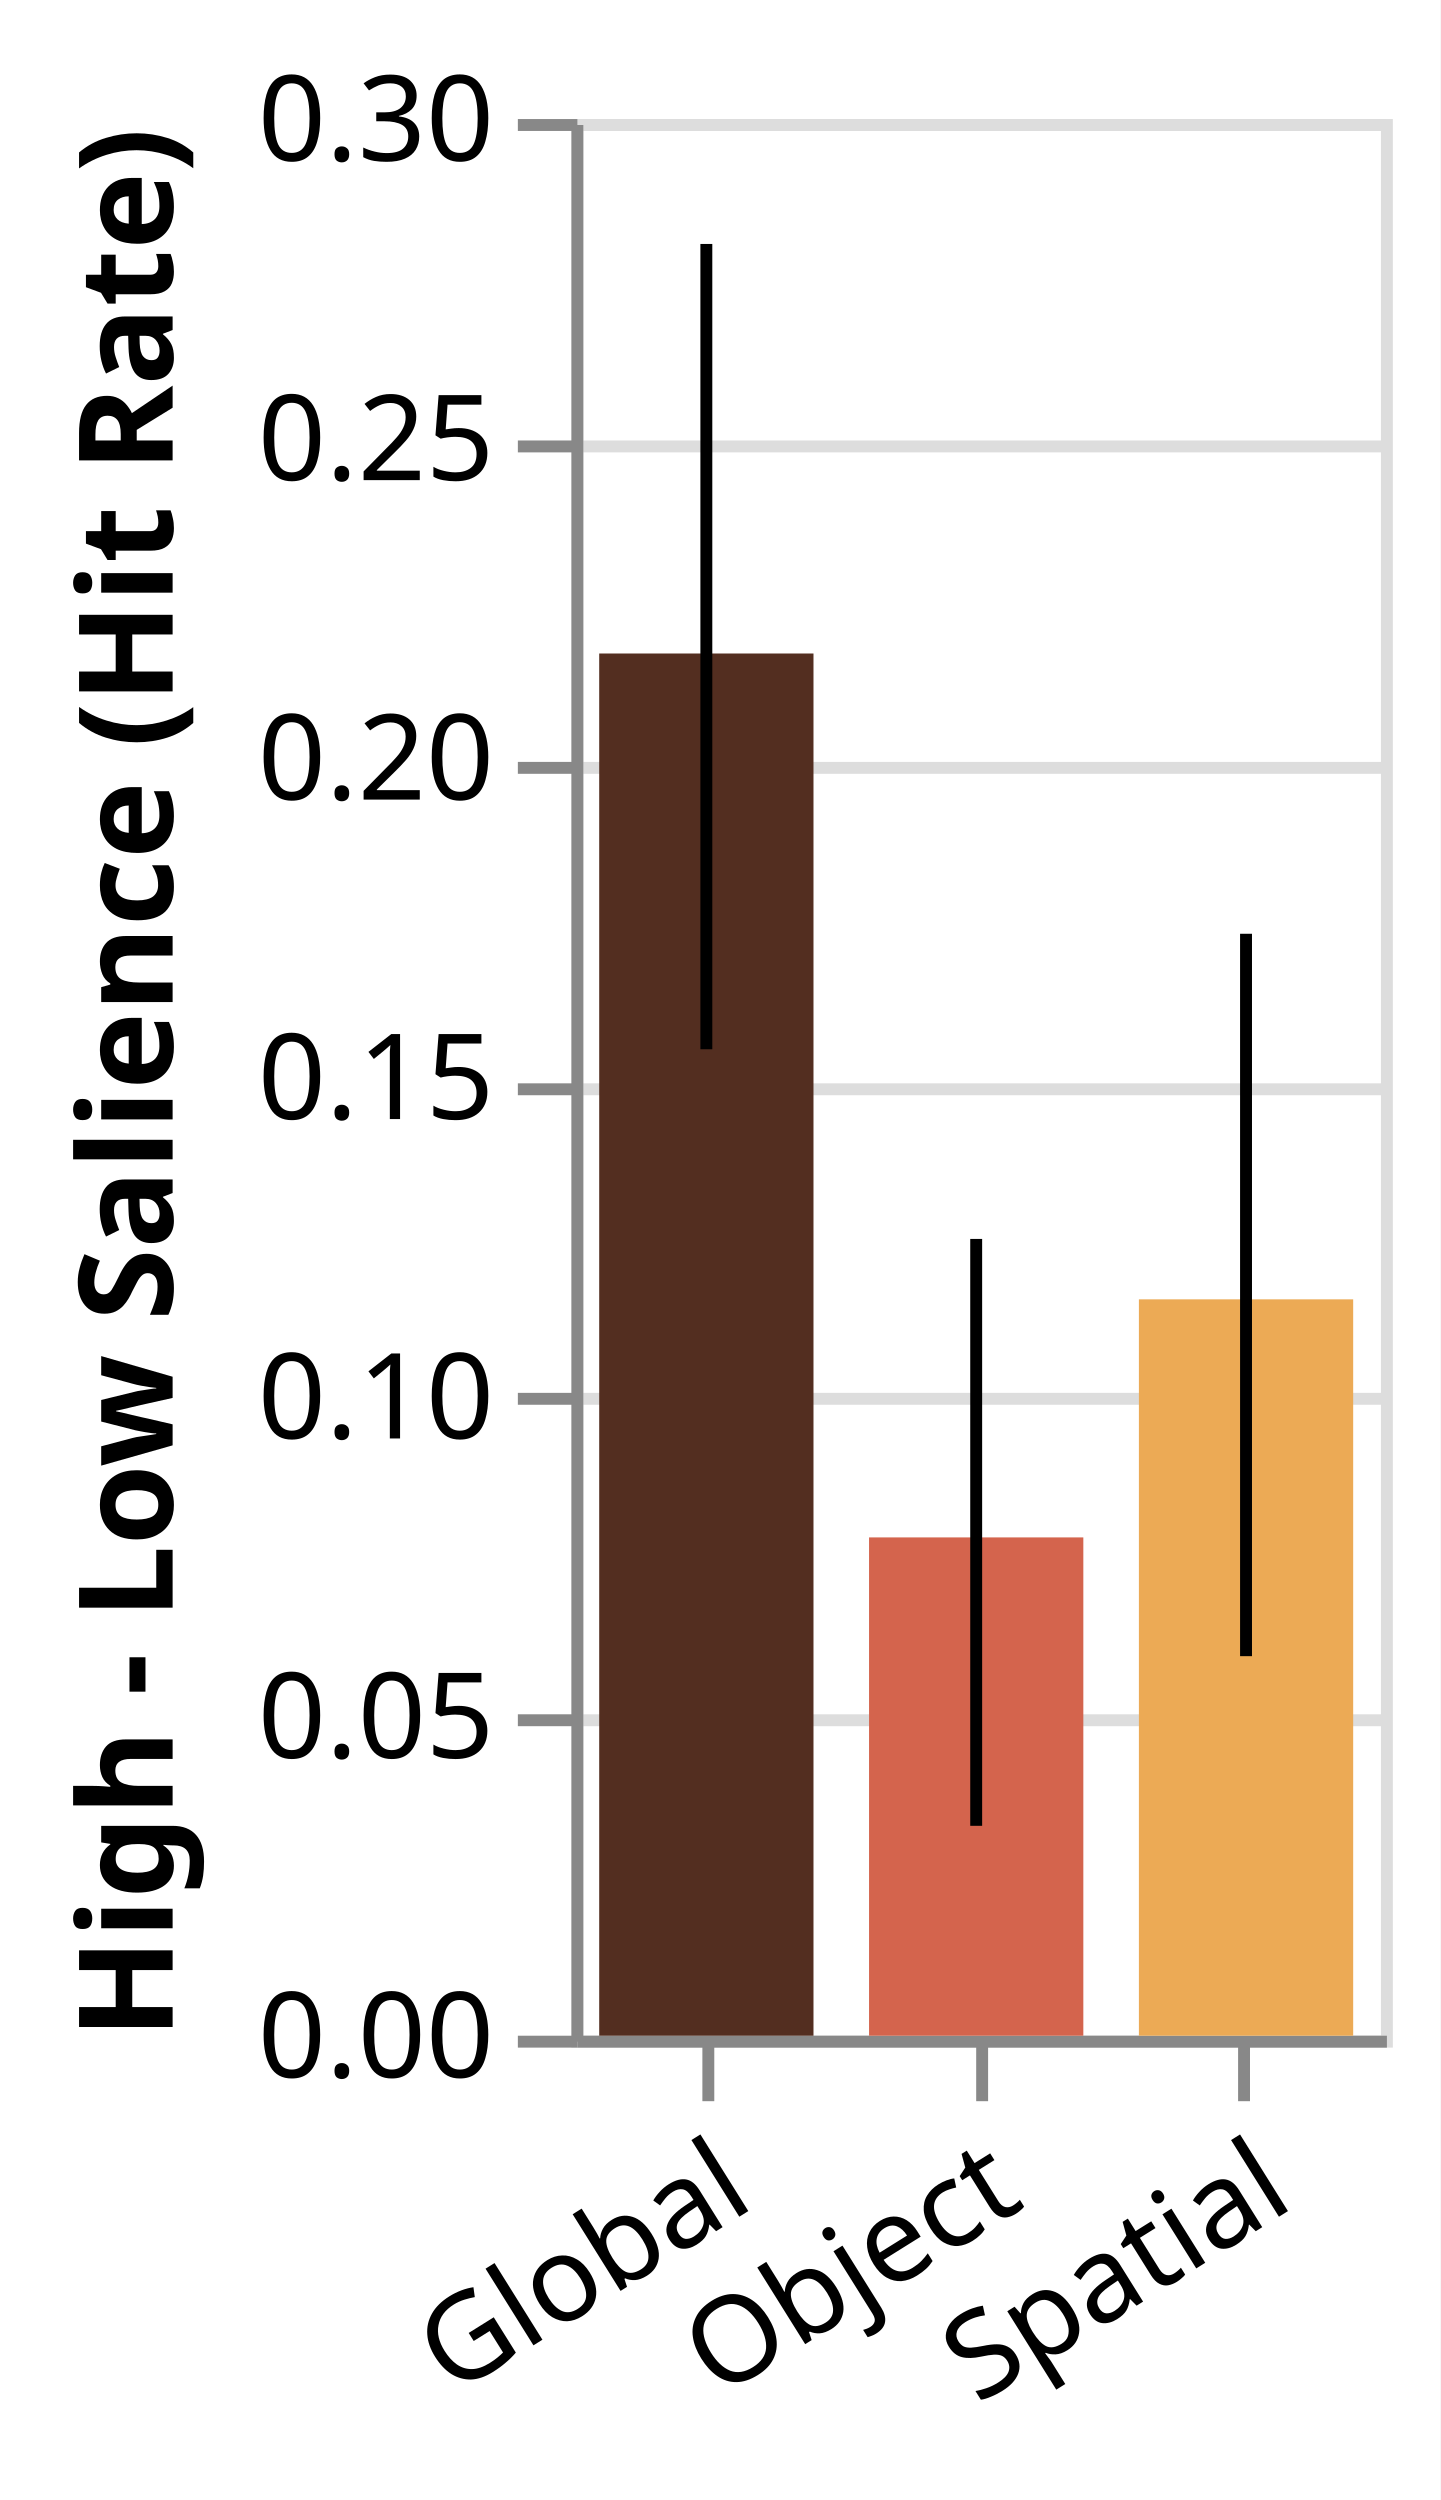
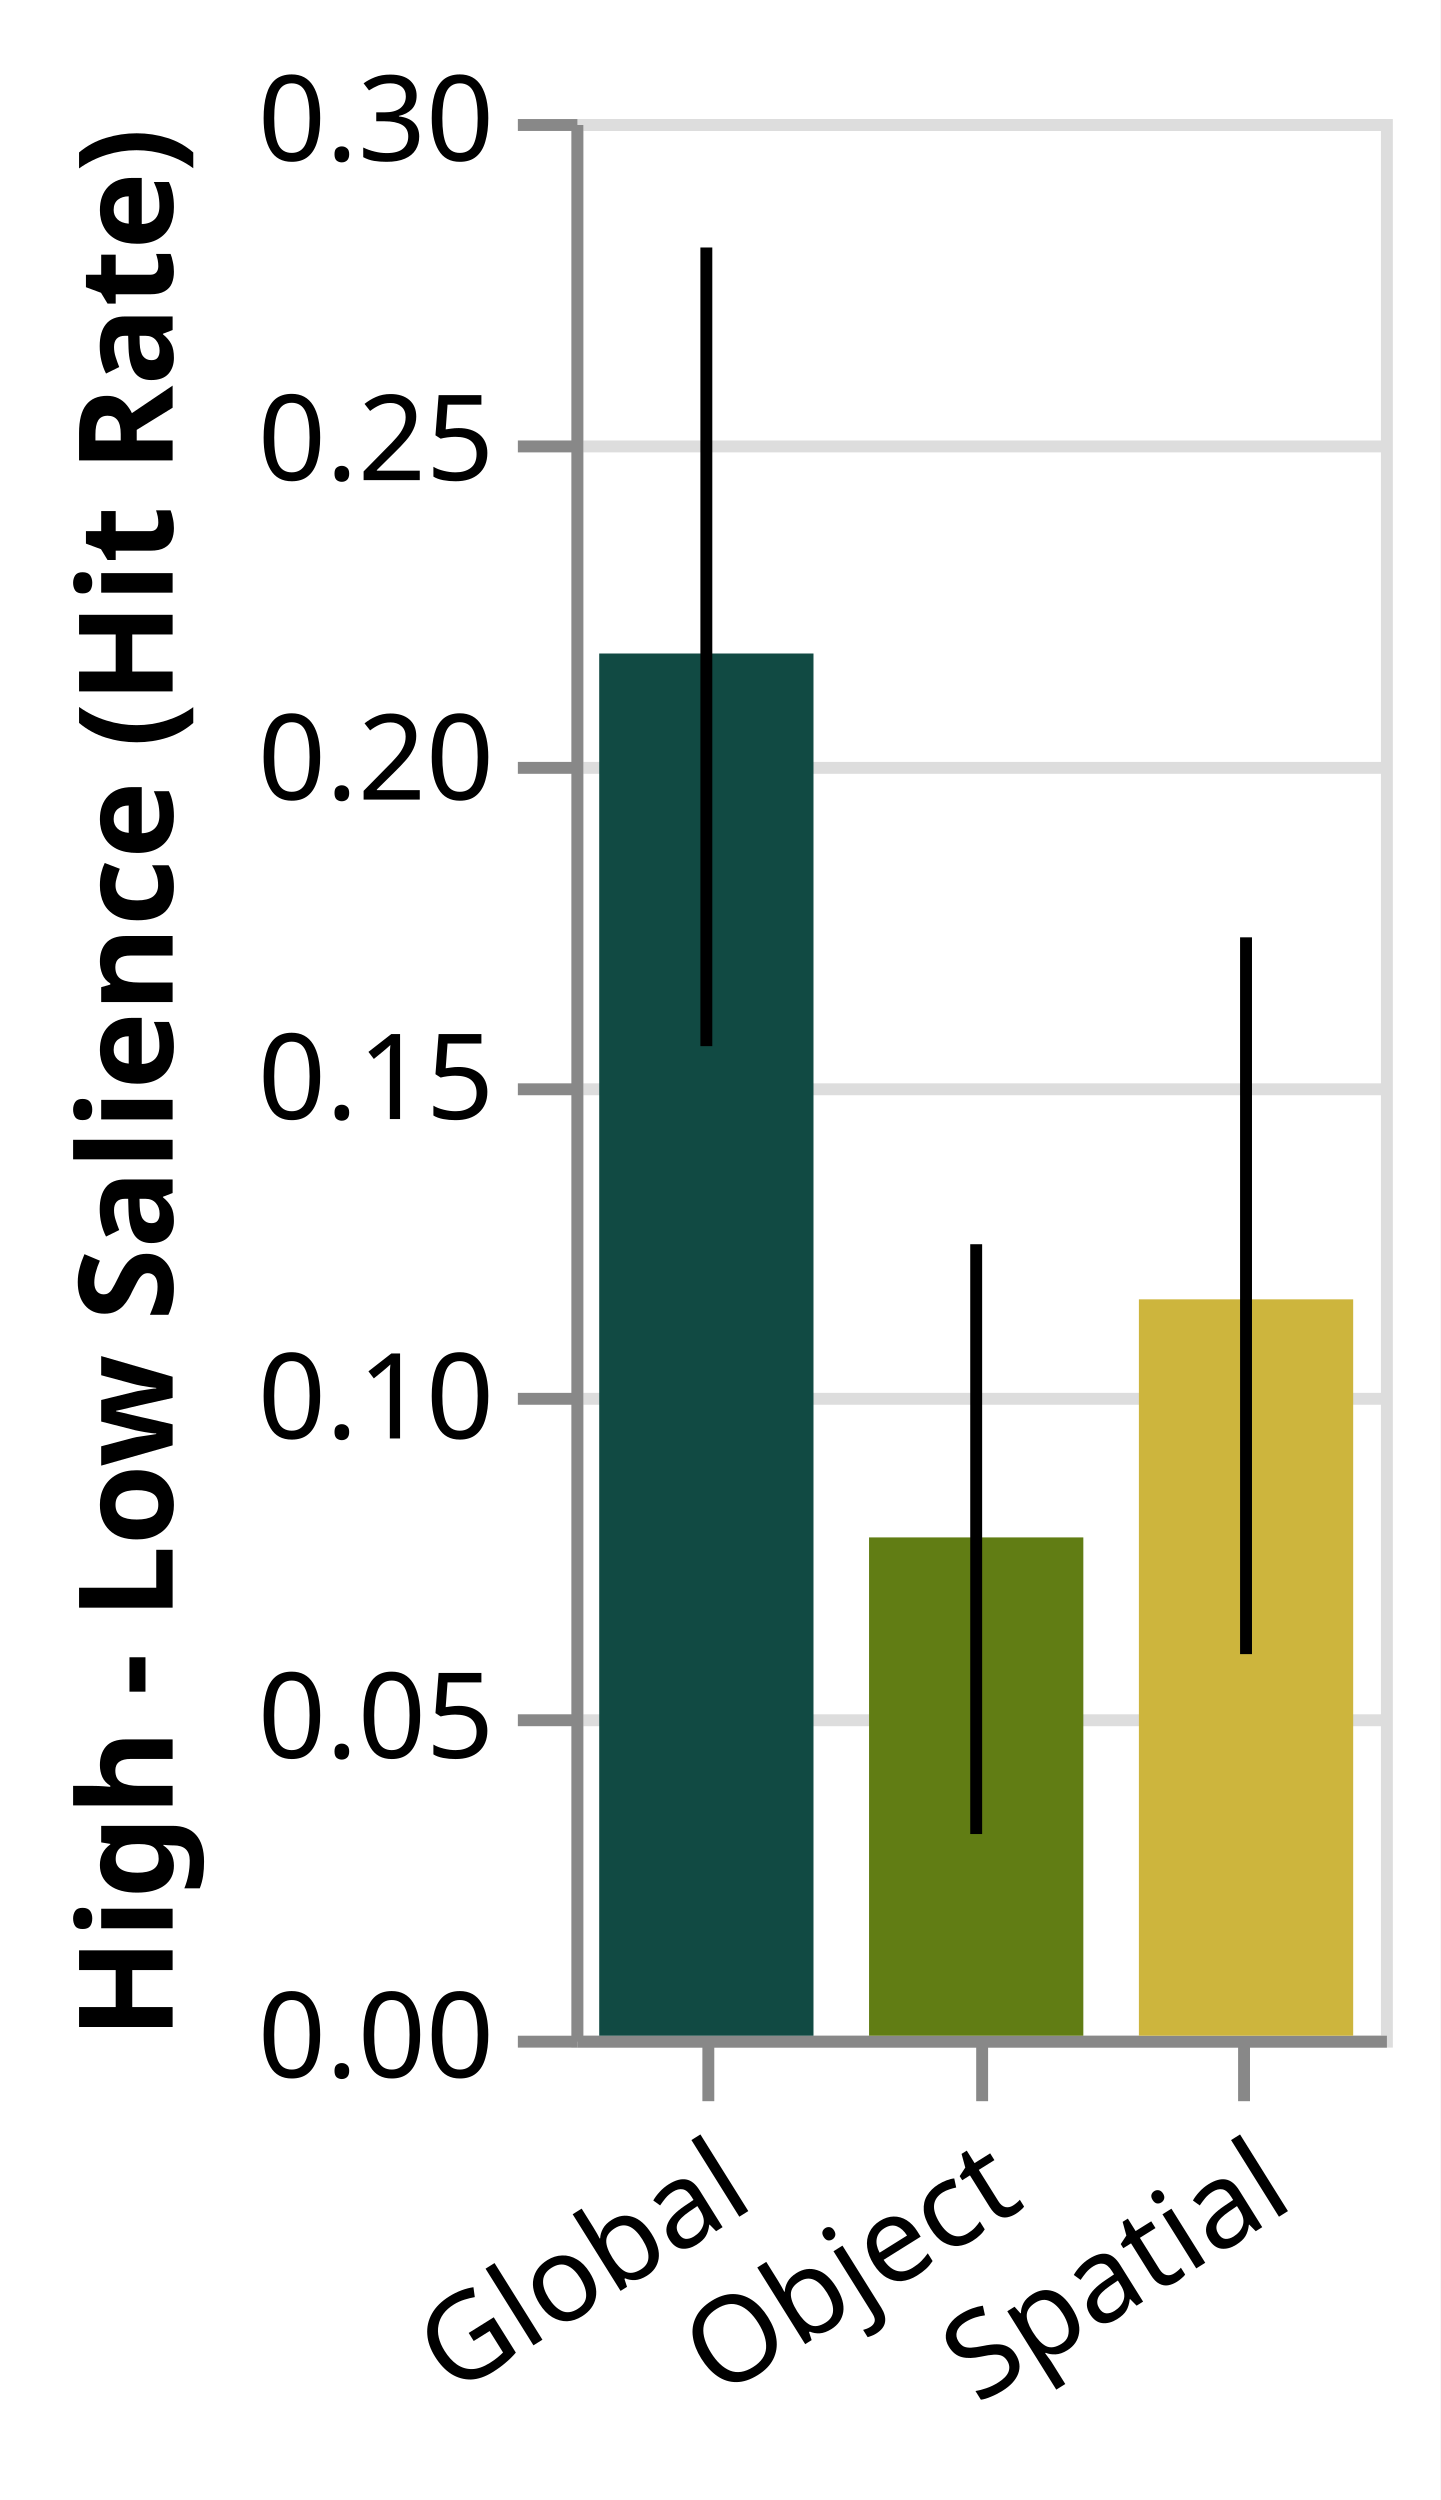
<svg xmlns="http://www.w3.org/2000/svg" class="marks" width="121" height="210" viewBox="0 0 121 210" version="1.1">
  <rect width="121" height="210" fill="white" />
  <g fill="none" stroke-miterlimit="10" transform="translate(48,10)">
    <g class="mark-group role-frame root" role="graphics-object" aria-roledescription="group mark container">
      <g transform="translate(0,0)">
        <path class="background" aria-hidden="true" d="M0.5,0.5h68v161h-68Z" stroke="#ddd" />
        <g>
          <g class="mark-group role-axis" aria-hidden="true">
            <g transform="translate(0.5,0.5)">
              <path class="background" aria-hidden="true" d="M0,0h0v0h0Z" pointer-events="none" />
              <g>
                <g class="mark-rule role-axis-grid" pointer-events="none">
                  <line transform="translate(0,161)" x2="68" y2="0" stroke="#ddd" stroke-width="1" opacity="1" />
                  <line transform="translate(0,134)" x2="68" y2="0" stroke="#ddd" stroke-width="1" opacity="1" />
                  <line transform="translate(0,107)" x2="68" y2="0" stroke="#ddd" stroke-width="1" opacity="1" />
                  <line transform="translate(0,81)" x2="68" y2="0" stroke="#ddd" stroke-width="1" opacity="1" />
                  <line transform="translate(0,54)" x2="68" y2="0" stroke="#ddd" stroke-width="1" opacity="1" />
                  <line transform="translate(0,27)" x2="68" y2="0" stroke="#ddd" stroke-width="1" opacity="1" />
                  <line transform="translate(0,0)" x2="68" y2="0" stroke="#ddd" stroke-width="1" opacity="1" />
                </g>
              </g>
              <path class="foreground" aria-hidden="true" d="" pointer-events="none" display="none" />
            </g>
          </g>
          <g class="mark-group role-axis" role="graphics-symbol" aria-roledescription="axis" aria-label="X-axis for a discrete scale with 3 values: global, object, spatial">
            <g transform="translate(0.5,161.5)">
              <path class="background" aria-hidden="true" d="M0,0h0v0h0Z" pointer-events="none" />
              <g>
                <g class="mark-rule role-axis-tick" pointer-events="none">
                  <line transform="translate(11,0)" x2="0" y2="5" stroke="#888" stroke-width="1" opacity="1" />
                  <line transform="translate(34,0)" x2="0" y2="5" stroke="#888" stroke-width="1" opacity="1" />
                  <line transform="translate(56,0)" x2="0" y2="5" stroke="#888" stroke-width="1" opacity="1" />
                </g>
                <g class="mark-text role-axis-label" pointer-events="none">
                  <text text-anchor="end" transform="translate(10.83333,7) rotate(328) translate(0,8)" font-family="sans-serif" font-size="10px" fill="#000" opacity="1">Global</text>
                  <text text-anchor="end" transform="translate(33.5,7) rotate(328) translate(0,8)" font-family="sans-serif" font-size="10px" fill="#000" opacity="1">Object</text>
                  <text text-anchor="end" transform="translate(56.16667,7) rotate(328) translate(0,8)" font-family="sans-serif" font-size="10px" fill="#000" opacity="1">Spatial</text>
                </g>
                <g class="mark-rule role-axis-domain" pointer-events="none">
                  <line transform="translate(0,0)" x2="68" y2="0" stroke="#888" stroke-width="1" opacity="1" />
                </g>
              </g>
              <path class="foreground" aria-hidden="true" d="" pointer-events="none" display="none" />
            </g>
          </g>
          <g class="mark-group role-axis" role="graphics-symbol" aria-roledescription="axis" aria-label="Y-axis titled 'High - Low Salience (Hit Rate)' for a linear scale with values from 0.00 to 0.30">
            <g transform="translate(0.5,0.5)">
              <path class="background" aria-hidden="true" d="M0,0h0v0h0Z" pointer-events="none" />
              <g>
                <g class="mark-rule role-axis-tick" pointer-events="none">
                  <line transform="translate(0,161)" x2="-5" y2="0" stroke="#888" stroke-width="1" opacity="1" />
                  <line transform="translate(0,134)" x2="-5" y2="0" stroke="#888" stroke-width="1" opacity="1" />
                  <line transform="translate(0,107)" x2="-5" y2="0" stroke="#888" stroke-width="1" opacity="1" />
                  <line transform="translate(0,81)" x2="-5" y2="0" stroke="#888" stroke-width="1" opacity="1" />
                  <line transform="translate(0,54)" x2="-5" y2="0" stroke="#888" stroke-width="1" opacity="1" />
                  <line transform="translate(0,27)" x2="-5" y2="0" stroke="#888" stroke-width="1" opacity="1" />
                  <line transform="translate(0,0)" x2="-5" y2="0" stroke="#888" stroke-width="1" opacity="1" />
                </g>
                <g class="mark-text role-axis-label" pointer-events="none">
                  <text text-anchor="end" transform="translate(-7,164)" font-family="sans-serif" font-size="10px" fill="#000" opacity="1">0.00</text>
                  <text text-anchor="end" transform="translate(-7,137.1667)" font-family="sans-serif" font-size="10px" fill="#000" opacity="1">0.05</text>
                  <text text-anchor="end" transform="translate(-7,110.3333)" font-family="sans-serif" font-size="10px" fill="#000" opacity="1">0.10</text>
                  <text text-anchor="end" transform="translate(-7,83.5)" font-family="sans-serif" font-size="10px" fill="#000" opacity="1">0.15</text>
                  <text text-anchor="end" transform="translate(-7,56.66667)" font-family="sans-serif" font-size="10px" fill="#000" opacity="1">0.20</text>
                  <text text-anchor="end" transform="translate(-7,29.83333)" font-family="sans-serif" font-size="10px" fill="#000" opacity="1">0.25</text>
                  <text text-anchor="end" transform="translate(-7,3)" font-family="sans-serif" font-size="10px" fill="#000" opacity="1">0.30</text>
                </g>
                <g class="mark-rule role-axis-domain" pointer-events="none">
                  <line transform="translate(0,161)" x2="0" y2="-161" stroke="#888" stroke-width="1" opacity="1" />
                </g>
                <g class="mark-text role-axis-title" pointer-events="none">
                  <text text-anchor="middle" transform="translate(-32,80.5) rotate(-90) translate(0,-2)" font-family="sans-serif" font-size="11px" font-weight="bold" fill="#000" opacity="1">High - Low Salience (Hit Rate)</text>
                </g>
              </g>
              <path class="foreground" aria-hidden="true" d="" pointer-events="none" display="none" />
            </g>
          </g>
          <g class="mark-rect role-mark layer_0_marks" role="graphics-object" aria-roledescription="rect mark container">
-             <path aria-label=": global; condition: global; High - Low Salience (Hit Rate): 0.216346646185" role="graphics-symbol" aria-roledescription="bar" d="M2.333,44.894h18v116.106h-18Z" fill="#532E20" />
-             <path aria-label=": object; condition: object; High - Low Salience (Hit Rate): 0.0779953917051" role="graphics-symbol" aria-roledescription="bar" d="M25,119.142h18v41.858h-18Z" fill="#D4644D" />
-             <path aria-label=": spatial; condition: spatial; High - Low Salience (Hit Rate): 0.115258576549" role="graphics-symbol" aria-roledescription="bar" d="M47.667,99.145h18v61.855h-18Z" fill="#ECAA55" />
+             <path aria-label=": global; condition: global; High - Low Salience (Hit Rate): 0.216346646185" role="graphics-symbol" aria-roledescription="bar" d="M2.333,44.894h18v116.106h-18Z" fill="#114A43" />
+             <path aria-label=": object; condition: object; High - Low Salience (Hit Rate): 0.0779953917051" role="graphics-symbol" aria-roledescription="bar" d="M25,119.142h18v41.858h-18Z" fill="#617D14" />
+             <path aria-label=": spatial; condition: spatial; High - Low Salience (Hit Rate): 0.115258576549" role="graphics-symbol" aria-roledescription="bar" d="M47.667,99.145h18v61.855h-18Z" fill="#CDB53D" />
          </g>
          <g class="mark-rule role-mark layer_1_marks" role="graphics-object" aria-roledescription="rule mark container">
-             <line aria-label=": global; upper_lower: 0.280449948797; upper: 0.280449948797; lower: 0.154402681772" role="graphics-symbol" aria-roledescription="errorbar" transform="translate(11.33333,78.13723)" x2="0" y2="-67.645" stroke="black" />
-             <line aria-label=": object; upper_lower: 0.124713421659; upper: 0.124713421659; lower: 0.0328528225806" role="graphics-symbol" aria-roledescription="errorbar" transform="translate(34,143.369)" x2="0" y2="-49.299" stroke="black" />
-             <line aria-label=": spatial; upper_lower: 0.172479038658; upper: 0.172479038658; lower: 0.0594079621096" role="graphics-symbol" aria-roledescription="errorbar" transform="translate(56.66667,129.1177)" x2="0" y2="-60.681" stroke="black" />
+             <line aria-label=": global; upper_lower: 0.279896473374; upper: 0.279896473374; lower: 0.154889272913" role="graphics-symbol" aria-roledescription="errorbar" transform="translate(11.33333,77.87609)" x2="0" y2="-67.087" stroke="black" />
+             <line aria-label=": object; upper_lower: 0.123886808756; upper: 0.123886808756; lower: 0.0315663402458" role="graphics-symbol" aria-roledescription="errorbar" transform="translate(34,144.0594)" x2="0" y2="-49.545" stroke="black" />
+             <line aria-label=": spatial; upper_lower: 0.171923163082; upper: 0.171923163082; lower: 0.0597278225806" role="graphics-symbol" aria-roledescription="errorbar" transform="translate(56.66667,128.9461)" x2="0" y2="-60.211" stroke="black" />
          </g>
        </g>
        <path class="foreground" aria-hidden="true" d="" display="none" />
      </g>
    </g>
  </g>
</svg>
